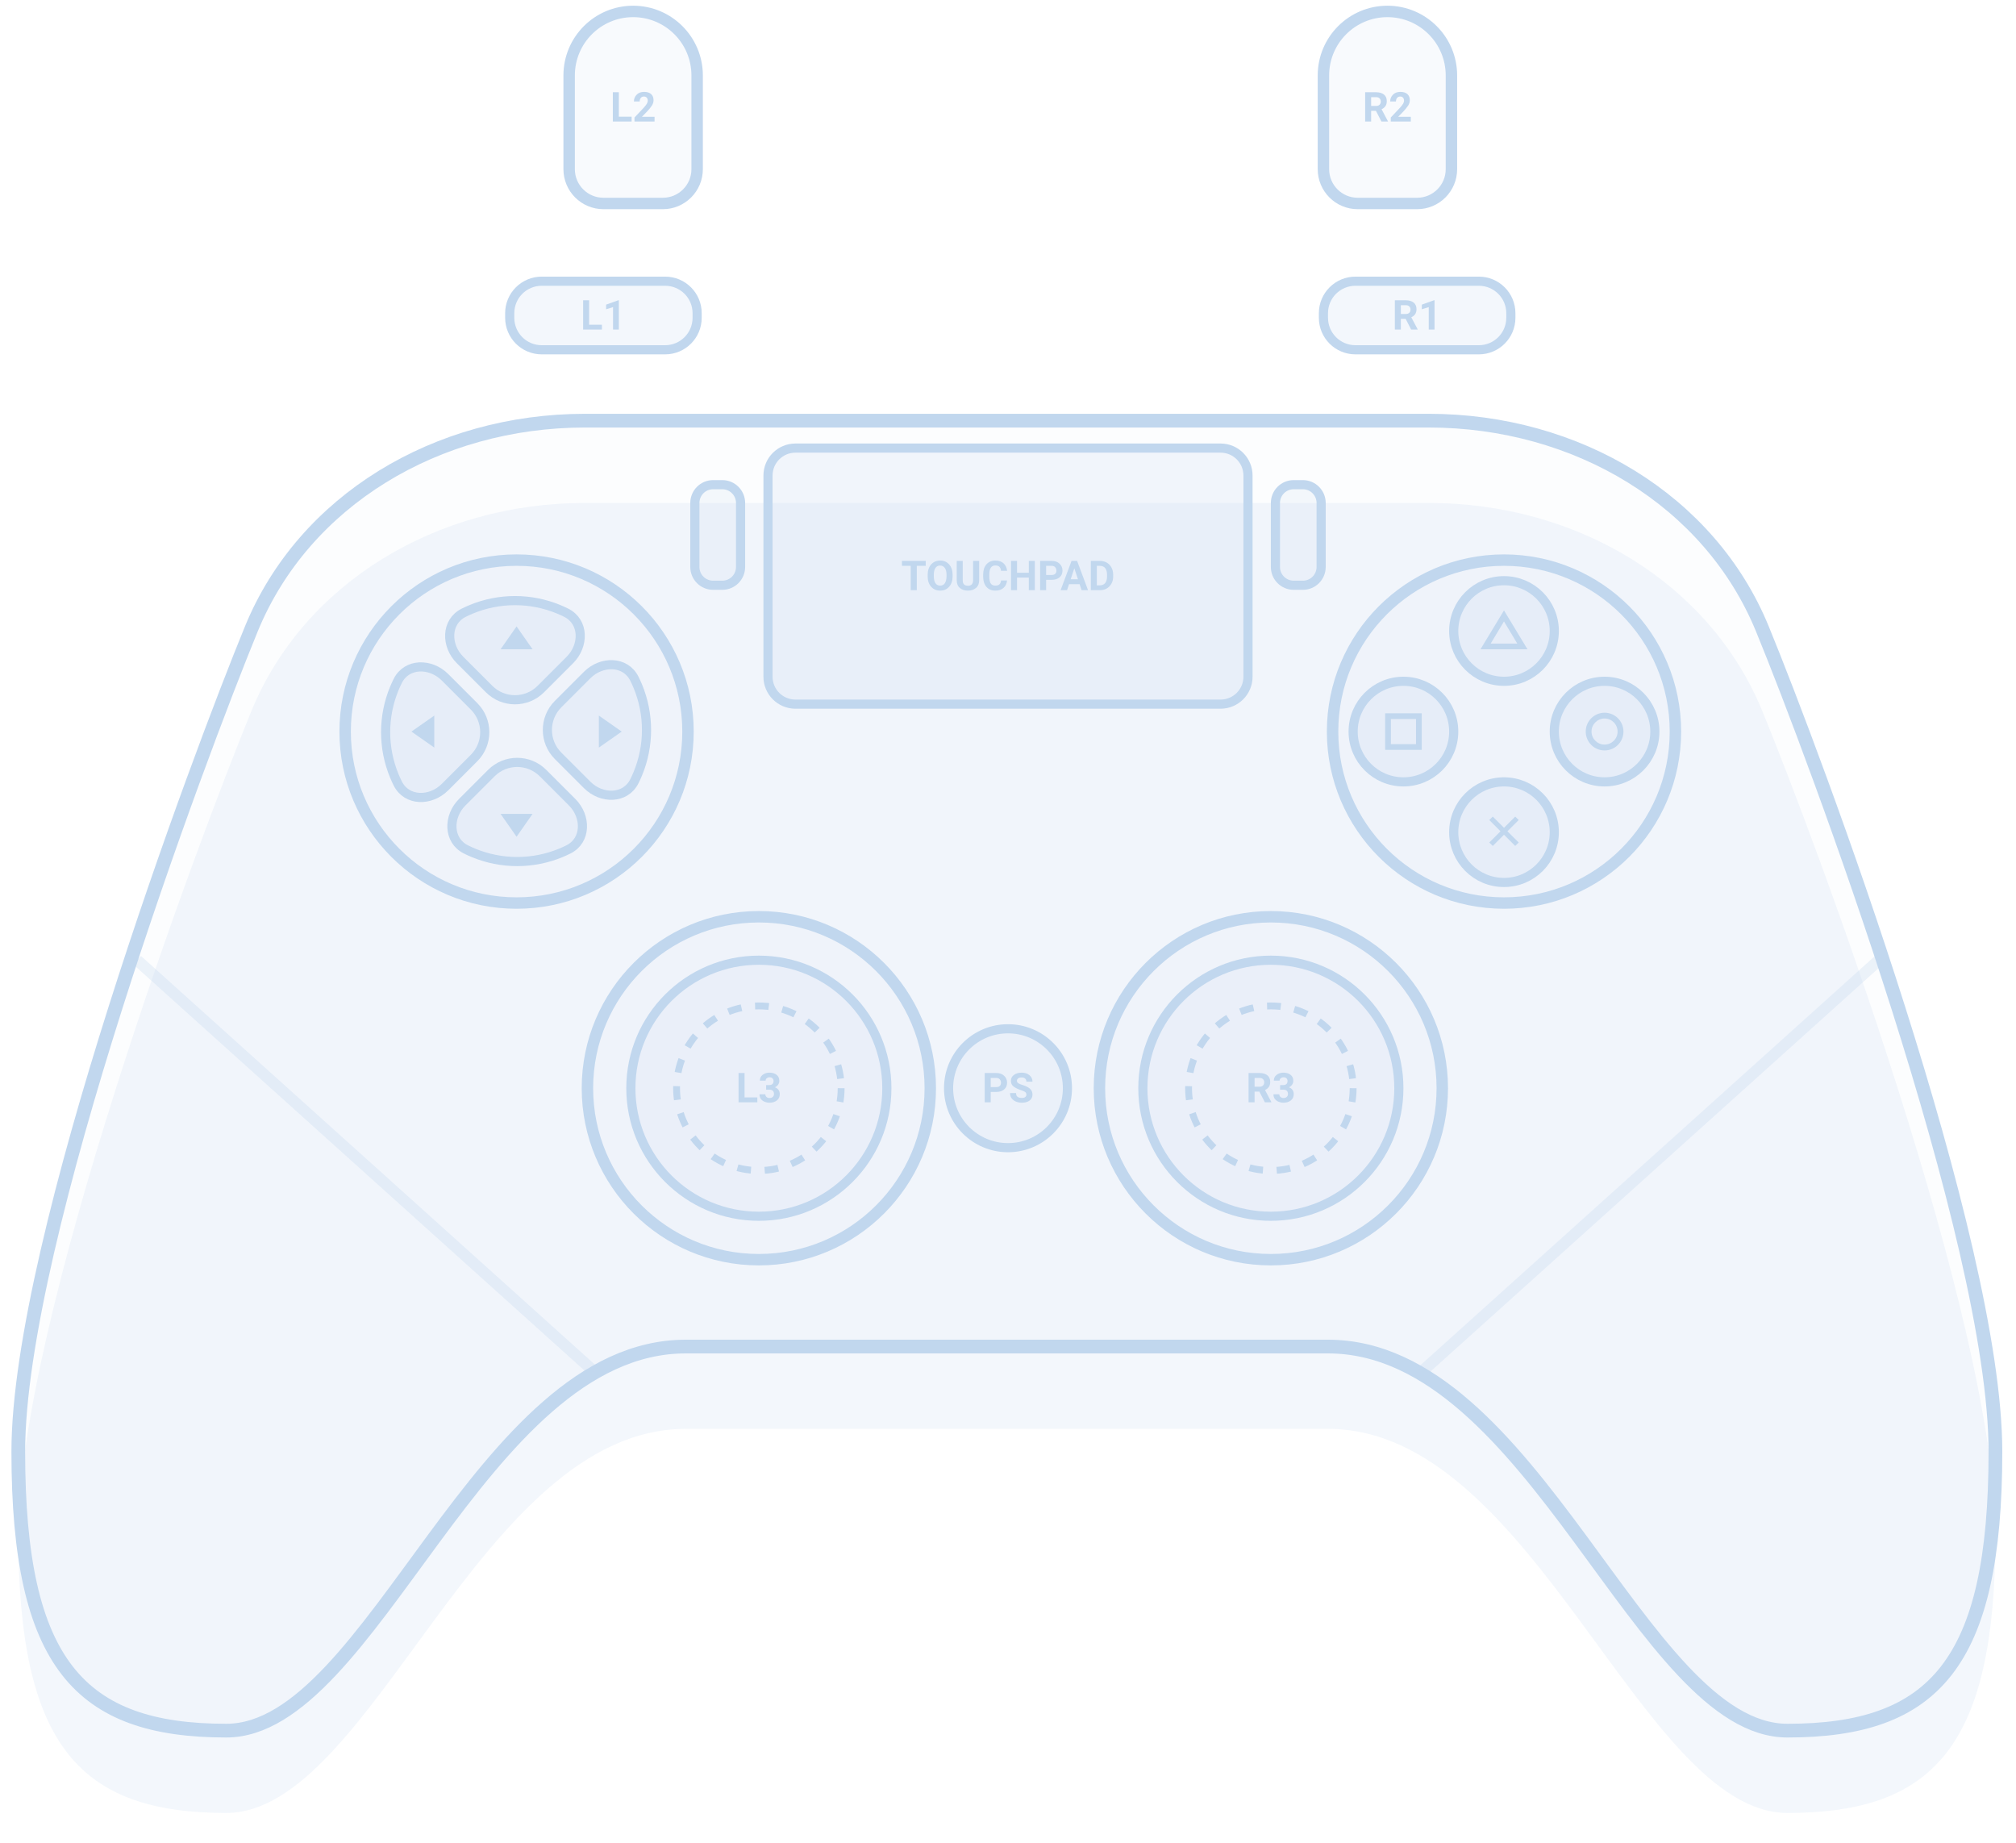
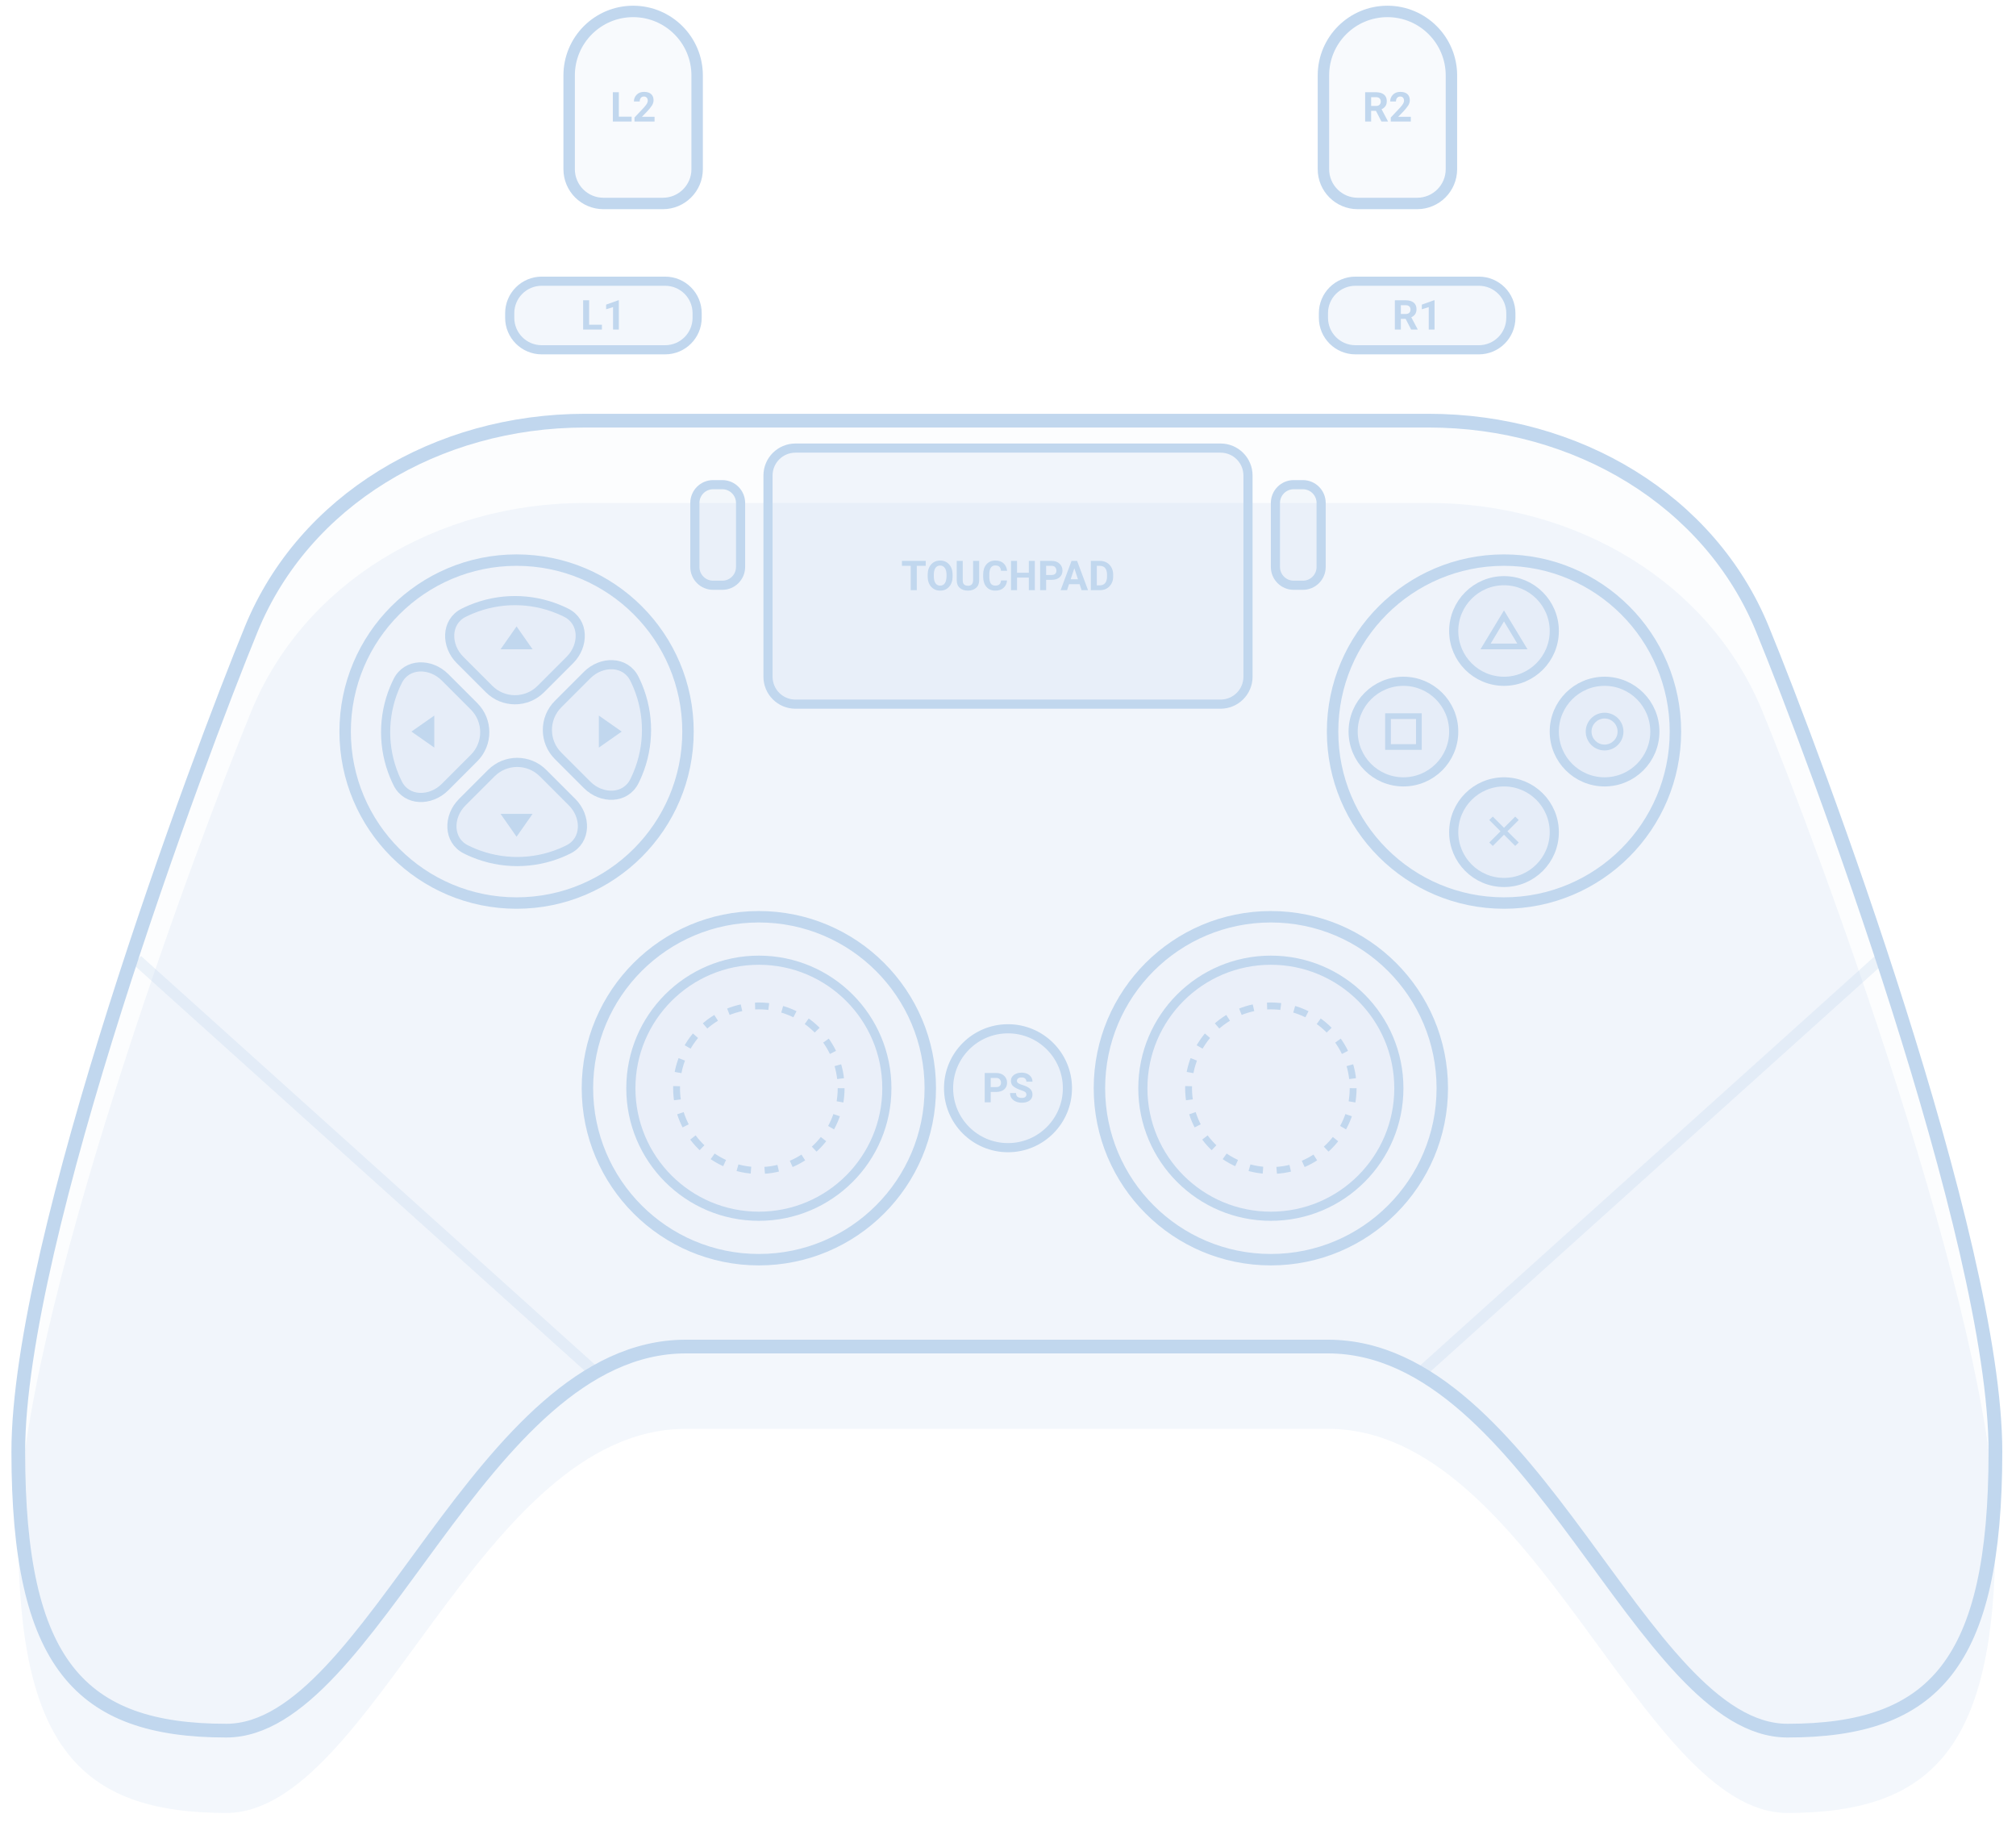
<svg xmlns="http://www.w3.org/2000/svg" width="441" height="403" viewBox="0 0 441 403" fill="none">
  <defs>
    <style>
      .outline { stroke: #c1d7ee; stroke-width: 3; fill: rgba(193, 215, 238, 0.05); }
      .shadow { fill: rgba(193, 215, 238, 0.18); }
      .grip { stroke: #c1d7ee; stroke-width: 2.5; stroke-opacity: 0.3; }
      .well { stroke: #c1d7ee; stroke-width: 2.5; fill: rgba(193, 215, 238, 0.04); }
      .button { stroke: #c1d7ee; stroke-width: 2; fill: rgba(193, 215, 238, 0.18); }
      .stick-cap { stroke: #c1d7ee; stroke-width: 2; fill: rgba(193, 215, 238, 0.12); }
      .stick-ring { stroke: #c1d7ee; stroke-width: 1.5; stroke-dasharray: 3, 3; fill: none; }
      .trigger { stroke: #c1d7ee; stroke-width: 2.5; fill: rgba(193, 215, 238, 0.12); }
      .meta { stroke: #c1d7ee; stroke-width: 2; fill: rgba(193, 215, 238, 0.15); }
      .label { fill: #c1d7ee; font-family: -apple-system, BlinkMacSystemFont, 'Segoe UI', Roboto, sans-serif; font-size: 11px; font-weight: bold; text-anchor: middle; dominant-baseline: central; }
      .label-sm { fill: #c1d7ee; font-family: -apple-system, BlinkMacSystemFont, 'Segoe UI', Roboto, sans-serif; font-size: 9px; font-weight: bold; text-anchor: middle; dominant-baseline: central; }
      .arrow { fill: #c1d7ee; }
    </style>
  </defs>
  <g transform="translate(0, 18)">
    <path class="shadow" d="M220.5 92C200.5 92 154 92 128 92C95.5 92 66.5 109.5 55 137.5C43.5 165.5 4 271.1 4 317.5C4 363.9 17.5 378.5 49.5 378.5C81.5 378.5 105 294.5 150 294.5C195 294.5 220.5 294.5 220.5 294.5C220.5 294.5 245.5 294.5 290.5 294.5C335.5 294.5 359 378.5 391 378.5C423 378.5 436.5 363.9 436.5 317.5C436.5 271.1 397 165.5 385.5 137.5C374 109.5 345 92 312.5 92C286.5 92 240 92 220.5 92Z" />
  </g>
  <path id="L2" class="trigger" d="M152.5 37C152.5 41.14 149.14 44.5 145 44.5H132C127.86 44.5 124.5 41.14 124.5 37V16.5C124.5 8.77 130.77 2.5 138.5 2.5C146.23 2.5 152.5 8.77 152.5 16.5V37Z" />
  <text x="138.5" y="23.5" class="label-sm">L2</text>
  <path id="R2" class="trigger" d="M317.5 37C317.5 41.14 314.14 44.5 310 44.5H297C292.86 44.5 289.5 41.14 289.5 37V16.5C289.5 8.77 295.77 2.5 303.5 2.5C311.23 2.5 317.5 8.77 317.5 16.5V37Z" />
  <text x="303.5" y="23.5" class="label-sm">R2</text>
  <rect id="L1" class="button" x="111.5" y="61.5" width="41" height="15" rx="7" />
  <text x="132" y="69" class="label-sm">L1</text>
  <rect id="R1" class="button" x="289.5" y="61.5" width="41" height="15" rx="7" />
  <text x="310" y="69" class="label-sm">R1</text>
  <path class="outline" d="M220.5 92C200.5 92 154 92 128 92C95.5 92 66.5 109.5 55 137.5C43.5 165.5 4 271.1 4 317.5C4 363.9 17.5 378.5 49.5 378.5C81.5 378.5 105 294.5 150 294.5C195 294.5 220.5 294.5 220.5 294.5C220.5 294.5 245.5 294.5 290.5 294.5C335.5 294.5 359 378.5 391 378.5C423 378.5 436.5 363.9 436.5 317.5C436.5 271.1 397 165.5 385.5 137.5C374 109.5 345 92 312.5 92C286.5 92 240 92 220.5 92Z" />
  <line class="grip" x1="30" y1="210" x2="130" y2="300" />
  <line class="grip" x1="411" y1="210" x2="311" y2="300" />
  <rect id="Touchpad" class="button" x="168" y="98" width="105" height="56" rx="6" />
  <text x="220.5" y="126" class="label-sm">TOUCHPAD</text>
  <rect id="Share" class="meta" x="152" y="106" width="10" height="22" rx="4" />
  <rect id="Options" class="meta" x="279" y="106" width="10" height="22" rx="4" />
  <circle id="DpadWell" class="well" cx="113" cy="160" r="37.5" />
  <g transform="translate(-53, -78)">
    <path id="dpad-up" class="button" d="M177.669 222.335C180.793 219.21 180.816 213.997 176.868 212.014C176.327 211.743 175.776 211.491 175.215 211.258C172.182 210.002 168.931 209.355 165.648 209.355C162.365 209.355 159.114 210.002 156.081 211.258C155.521 211.491 154.969 211.743 154.429 212.014C150.48 213.997 150.503 219.21 153.627 222.335L159.991 228.698C163.116 231.823 168.181 231.823 171.305 228.698L177.669 222.335Z" />
    <polygon class="arrow" points="166,215 162.5,220 169.5,220" />
    <path id="dpad-right" class="button" d="M181.447 249.669C184.571 252.793 189.785 252.816 191.768 248.868C192.039 248.327 192.291 247.776 192.523 247.215C193.78 244.182 194.426 240.931 194.426 237.648C194.426 234.365 193.78 231.114 192.523 228.081C192.291 227.521 192.039 226.969 191.768 226.429C189.785 222.48 184.571 222.503 181.447 225.627L175.083 231.991C171.959 235.116 171.959 240.181 175.083 243.305L181.447 249.669Z" />
    <polygon class="arrow" points="189,238 184,234.5 184,241.5" />
    <path id="dpad-down" class="button" d="M154.113 253.447C150.989 256.571 150.966 261.785 154.914 263.767C155.455 264.039 156.006 264.291 156.566 264.523C159.6 265.78 162.85 266.426 166.134 266.426C169.417 266.426 172.667 265.78 175.701 264.523C176.261 264.291 176.812 264.039 177.353 263.767C181.301 261.785 181.279 256.571 178.154 253.447L171.79 247.083C168.666 243.959 163.601 243.959 160.477 247.083L154.113 253.447Z" />
    <polygon class="arrow" points="166,261 162.5,256 169.5,256" />
    <path id="dpad-left" class="button" d="M150.335 226.113C147.21 222.989 141.997 222.966 140.014 226.914C139.743 227.455 139.491 228.006 139.258 228.566C138.002 231.6 137.355 234.85 137.355 238.134C137.355 241.417 138.002 244.667 139.258 247.701C139.491 248.261 139.743 248.812 140.014 249.353C141.997 253.301 147.21 253.279 150.335 250.154L156.698 243.79C159.823 240.666 159.823 235.601 156.698 232.477L150.335 226.113Z" />
    <polygon class="arrow" points="143,238 148,234.5 148,241.5" />
  </g>
  <circle id="LStickWell" class="well" cx="166" cy="238" r="37.5" />
  <circle id="LStickCap" class="stick-cap" cx="166" cy="238" r="28" />
  <circle class="stick-ring" cx="166" cy="238" r="18" />
-   <text x="166" y="238" class="label-sm">L3</text>
  <circle id="RStickWell" class="well" cx="278" cy="238" r="37.5" />
  <circle id="RStickCap" class="stick-cap" cx="278" cy="238" r="28" />
  <circle class="stick-ring" cx="278" cy="238" r="18" />
-   <text x="278" y="238" class="label-sm">R3</text>
  <circle id="FaceButtonsWell" class="well" cx="329" cy="160" r="37.5" />
  <circle id="Triangle" class="button" cx="329" cy="138" r="11" />
  <text x="329" y="138" class="label">△</text>
  <circle id="Circle" class="button" cx="351" cy="160" r="11" />
  <text x="351" y="160" class="label">○</text>
  <circle id="Cross" class="button" cx="329" cy="182" r="11" />
  <text x="329" y="182" class="label">✕</text>
  <circle id="Square" class="button" cx="307" cy="160" r="11" />
  <text x="307" y="160" class="label">□</text>
  <circle id="PS" class="meta" cx="220.5" cy="238" r="13" stroke-width="2.5" />
  <text x="220.5" y="238" class="label-sm">PS</text>
</svg>
